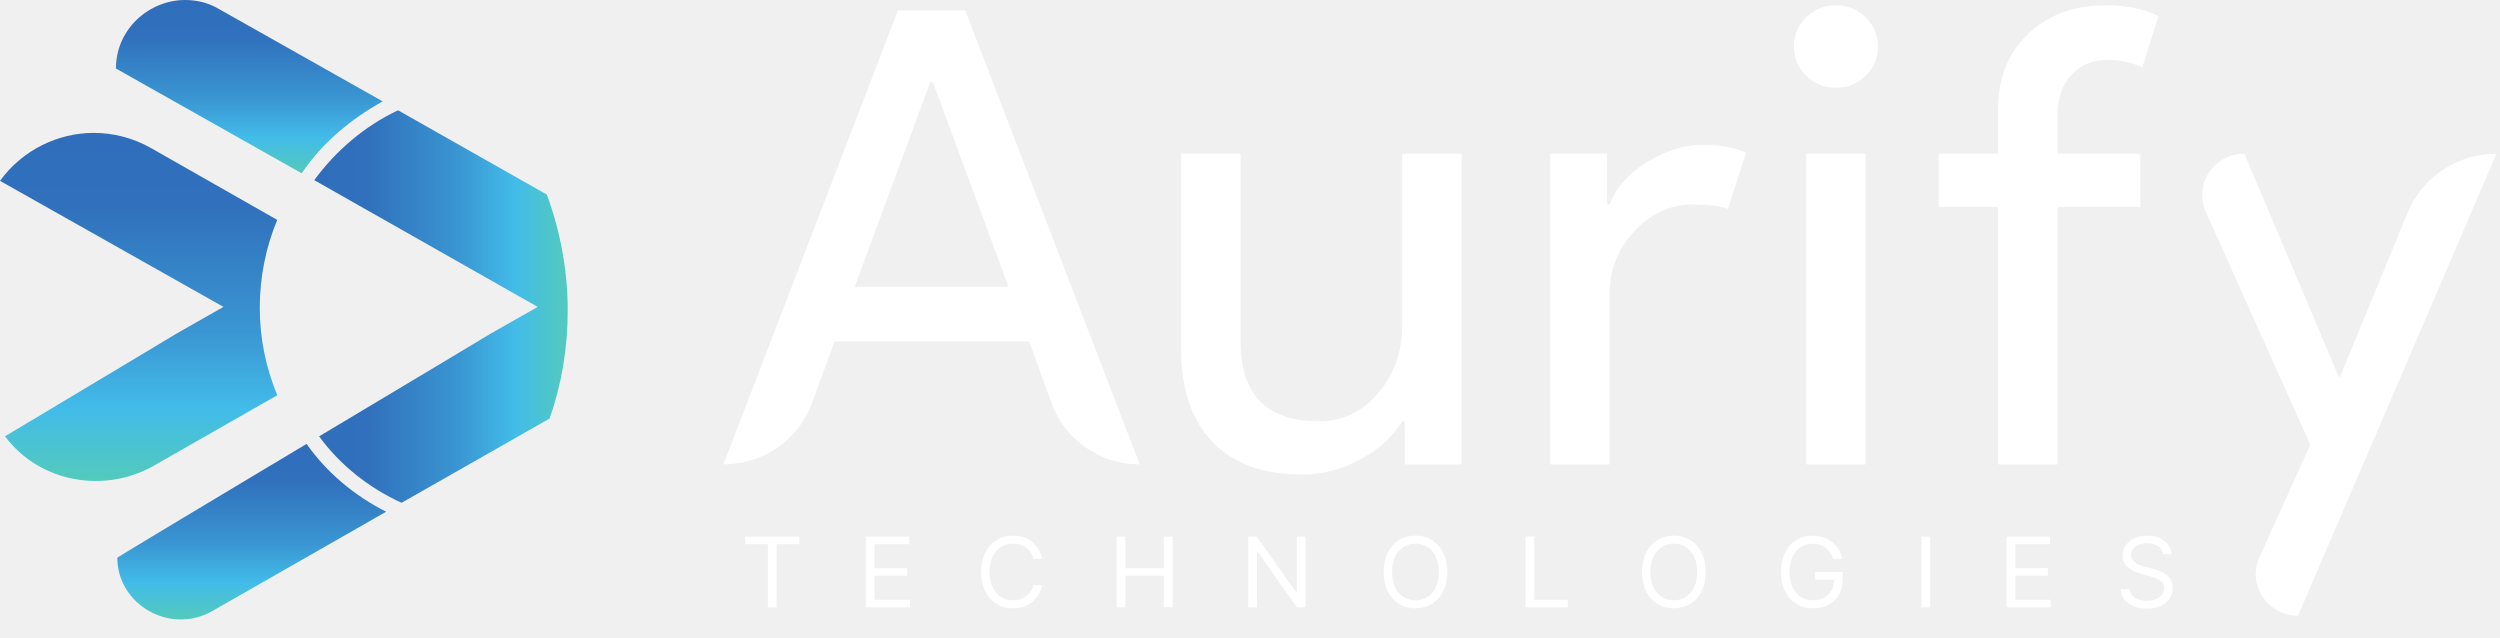
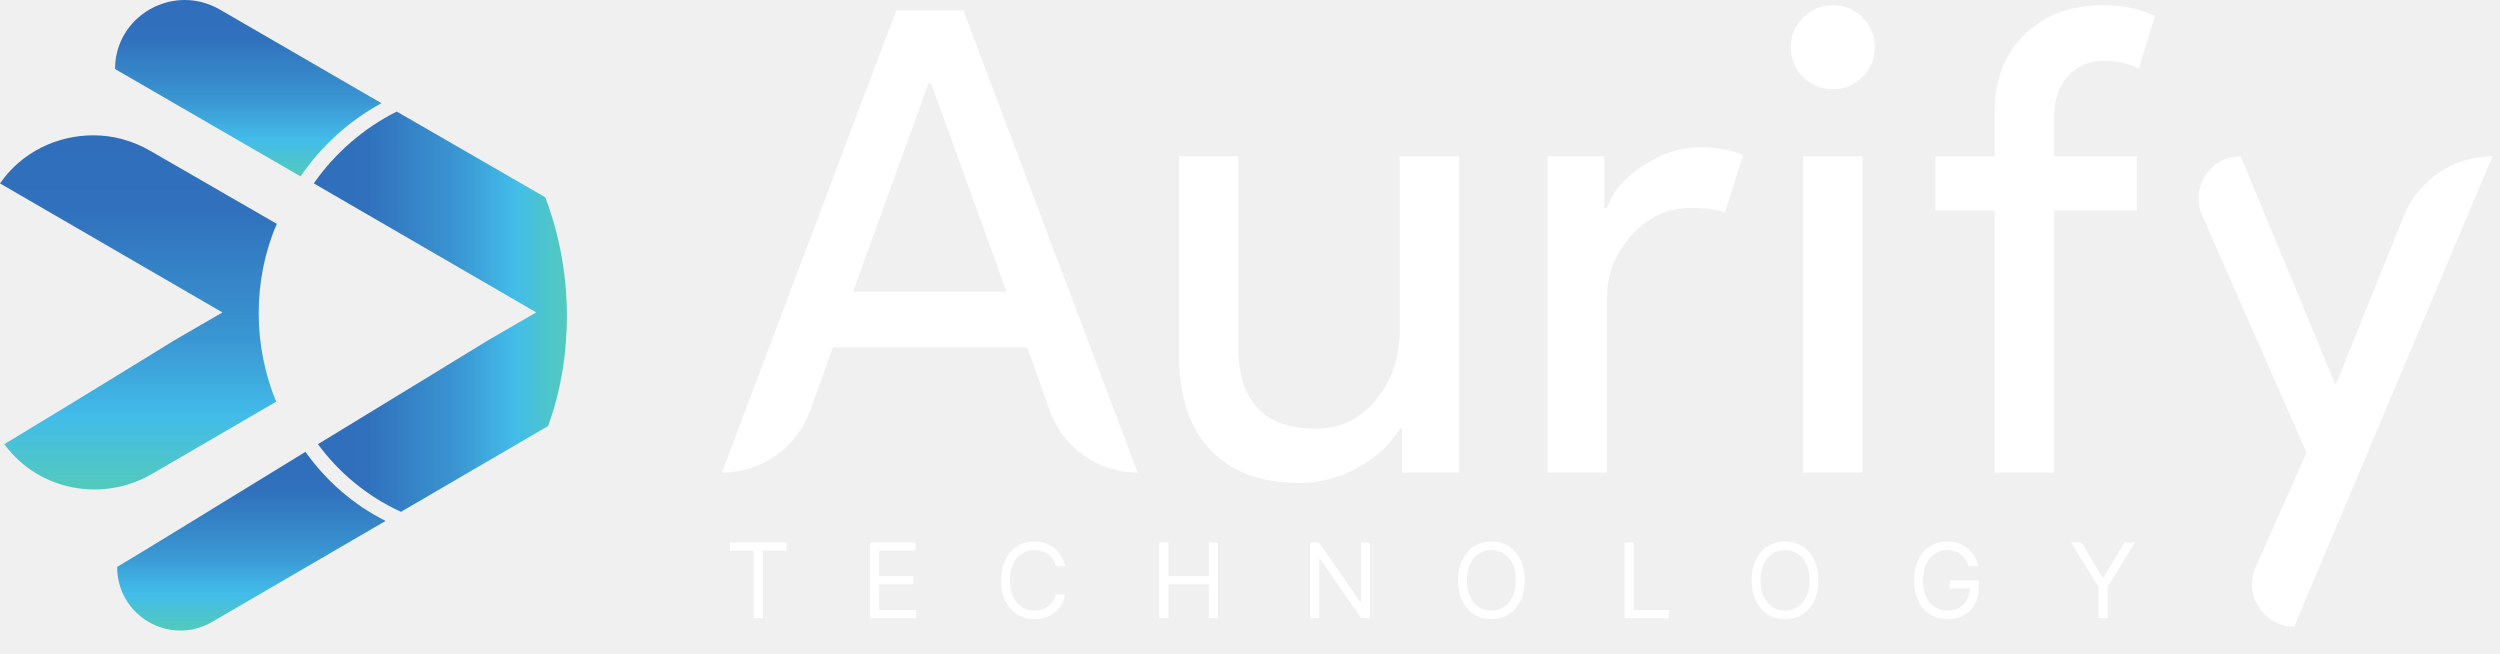
- <svg xmlns="http://www.w3.org/2000/svg" width="259" height="66" viewBox="0 0 259 66" fill="none">
-   <g clip-path="url(#clip0_377_181)">
-     <mask id="mask0_377_181" style="mask-type:luminance" maskUnits="userSpaceOnUse" x="0" y="0" width="259" height="66">
-       <path d="M258.638 0H0.361V66H258.638V0Z" fill="white" />
+ <svg xmlns="http://www.w3.org/2000/svg" width="111" height="29" viewBox="0 0 111 29" fill="none">
+   <g clip-path="url(#clip0_1038_110)">
+     <path d="M87.411 25.137C87.375 25.027 87.327 24.928 87.269 24.841C87.211 24.752 87.141 24.677 87.06 24.615C86.981 24.552 86.89 24.505 86.789 24.472C86.687 24.439 86.576 24.423 86.454 24.423C86.255 24.423 86.075 24.474 85.912 24.577C85.749 24.68 85.62 24.831 85.524 25.031C85.427 25.231 85.379 25.476 85.379 25.766C85.379 26.057 85.428 26.302 85.525 26.502C85.623 26.702 85.754 26.853 85.92 26.956C86.086 27.058 86.273 27.11 86.481 27.11C86.673 27.11 86.842 27.069 86.988 26.987C87.136 26.904 87.251 26.787 87.332 26.636C87.415 26.484 87.457 26.306 87.457 26.101L87.582 26.127H86.572V25.766H87.85V26.127C87.85 26.403 87.791 26.643 87.673 26.848C87.556 27.052 87.394 27.21 87.188 27.323C86.983 27.434 86.747 27.49 86.481 27.49C86.183 27.49 85.922 27.42 85.698 27.28C85.474 27.14 85.299 26.942 85.173 26.684C85.049 26.426 84.986 26.12 84.986 25.766C84.986 25.501 85.022 25.262 85.093 25.05C85.165 24.837 85.266 24.656 85.397 24.507C85.529 24.357 85.684 24.242 85.863 24.163C86.042 24.083 86.239 24.043 86.454 24.043C86.631 24.043 86.796 24.07 86.949 24.123C87.103 24.176 87.24 24.25 87.36 24.348C87.481 24.444 87.582 24.559 87.663 24.693C87.744 24.827 87.8 24.975 87.83 25.137H87.411Z" fill="white" />
+     <path d="M41.225 3.7L37.873 12.956H44.693L41.34 3.7H41.225ZM32.055 20.981L39.793 0.461H42.773L50.511 20.981C48.758 20.981 47.195 19.878 46.608 18.226L45.611 15.421H36.984L35.97 18.231C35.375 19.881 33.809 20.981 32.055 20.981Z" fill="white" />
+     <path d="M64.784 20.984H62.261V19.035H62.146C61.745 19.723 61.13 20.296 60.298 20.754C59.467 21.213 58.602 21.443 57.704 21.443C55.985 21.443 54.662 20.951 53.736 19.966C52.809 18.983 52.346 17.583 52.346 15.768V6.941H54.982V15.596C55.039 17.889 56.195 19.035 58.449 19.035C59.501 19.035 60.379 18.611 61.087 17.76C61.793 16.91 62.146 15.893 62.146 14.708V6.941H64.784V20.984Z" fill="white" />
+     <path d="M71.346 20.984H68.709V6.941H71.231V9.233H71.346C71.613 8.488 72.163 7.853 72.994 7.328C73.825 6.802 74.641 6.539 75.444 6.539C76.208 6.539 76.858 6.655 77.393 6.883L76.59 9.434C76.265 9.3 75.749 9.233 75.043 9.233C74.049 9.233 73.184 9.634 72.45 10.437C71.713 11.24 71.346 12.176 71.346 13.245V20.984Z" fill="white" />
+     <path d="M82.695 6.941V20.983H80.058V6.941H82.695ZM83.24 2.097C83.24 2.613 83.058 3.053 82.695 3.416C82.332 3.778 81.892 3.96 81.376 3.96C80.861 3.96 80.421 3.778 80.058 3.416C79.695 3.053 79.514 2.613 79.514 2.097C79.514 1.581 79.695 1.142 80.058 0.779C80.421 0.416 80.861 0.234 81.376 0.234C81.892 0.234 82.332 0.416 82.695 0.779C83.058 1.142 83.24 1.581 83.24 2.097Z" fill="white" />
+     <path d="M93.327 0.234C94.282 0.234 95.066 0.397 95.677 0.722L94.961 3.043C94.502 2.814 93.987 2.699 93.414 2.699C92.764 2.699 92.234 2.924 91.823 3.372C91.412 3.821 91.206 4.419 91.206 5.164V6.941H94.875V9.347H91.206V20.983H88.57V9.347H85.934V6.941H88.57V4.905C88.57 3.511 89.014 2.384 89.903 1.524C90.791 0.664 91.932 0.234 93.327 0.234Z" fill="white" />
+     <path d="M110.665 6.941L101.866 27.82C100.51 27.82 99.603 26.425 100.153 25.186L102.41 20.096L97.776 9.565C97.232 8.329 98.137 6.941 99.487 6.941L103.672 17.029H103.728L106.726 9.599C107.374 7.993 108.933 6.941 110.665 6.941Z" fill="white" />
+     <path d="M91.959 24.09H92.424L93.355 25.656H93.394L94.324 24.09H94.79L93.577 26.062V27.445H93.171V26.062L91.959 24.09Z" fill="white" />
+     <mask id="mask0_1038_110" style="mask-type:luminance" maskUnits="userSpaceOnUse" x="5" y="0" width="12" height="8">
+       <path d="M5.109 3.065L13.345 7.833C14.274 6.471 15.512 5.356 16.936 4.582L9.723 0.402C9.227 0.124 8.701 0 8.205 0C6.596 0 5.109 1.269 5.109 3.065Z" fill="white" />
    </mask>
-     <g mask="url(#mask0_377_181)">
-       <path d="M96.379 8.501L88.545 29.718H104.483L96.648 8.501H96.379ZM74.95 48.111L93.032 1.076H99.996L118.077 48.111C113.982 48.111 110.329 45.583 108.957 41.797L106.626 35.367H86.469L84.1 41.807C82.709 45.59 79.049 48.111 74.95 48.111Z" fill="white" />
-       <path d="M151.428 48.112H145.535V43.645H145.265C144.329 45.221 142.89 46.535 140.946 47.586C139.005 48.637 136.984 49.163 134.886 49.163C130.869 49.163 127.776 48.036 125.612 45.779C123.447 43.525 122.364 40.317 122.364 36.156V15.924H128.525V35.762C128.658 41.018 131.358 43.645 136.627 43.645C139.083 43.645 141.136 42.672 142.789 40.722C144.439 38.773 145.265 36.442 145.265 33.726V15.924H151.428V48.112Z" fill="white" />
-       <path d="M166.762 48.112H160.6V15.924H166.493V21.179H166.762C167.386 19.471 168.671 18.015 170.612 16.811C172.553 15.606 174.462 15.003 176.338 15.003C178.122 15.003 179.64 15.268 180.892 15.792L179.016 21.639C178.256 21.333 177.05 21.179 175.401 21.179C173.078 21.179 171.057 22.098 169.34 23.938C167.619 25.778 166.762 27.924 166.762 30.375V48.112Z" fill="white" />
-       <path d="M193.281 48.111H187.119V15.923H193.281V48.111ZM194.553 4.82C194.553 6.003 194.128 7.011 193.281 7.843C192.432 8.674 191.405 9.091 190.199 9.091C188.994 9.091 187.966 8.674 187.119 7.843C186.271 7.011 185.847 6.003 185.847 4.82C185.847 3.639 186.271 2.632 187.119 1.798C187.966 0.967 188.994 0.551 190.199 0.551C191.405 0.551 192.432 0.967 193.281 1.798C194.128 2.632 194.553 3.639 194.553 4.82Z" fill="white" />
-       <path d="M218.123 0.552C220.354 0.552 222.185 0.925 223.614 1.669L221.94 6.99C220.868 6.465 219.664 6.201 218.325 6.201C216.806 6.201 215.567 6.717 214.607 7.745C213.647 8.774 213.166 10.143 213.166 11.852V15.925H221.74V21.441H213.166V48.113H207.006V21.441H200.846V15.925H207.006V11.259C207.006 8.063 208.045 5.48 210.121 3.508C212.197 1.537 214.863 0.552 218.123 0.552Z" fill="white" />
-       <path d="M258.638 15.925L238.079 63.782C234.911 63.782 232.79 60.585 234.075 57.744L239.351 46.076L228.52 21.938C227.25 19.105 229.365 15.925 232.52 15.925L242.298 39.046H242.43L249.435 22.017C250.949 18.335 254.591 15.925 258.638 15.925Z" fill="white" />
+     <g mask="url(#mask0_1038_110)">
+       <path d="M139.102 -68.578V192.079H-45.201L-45.201 -68.578L139.102 -68.578Z" fill="url(#paint0_linear_1038_110)" />
    </g>
-     <path d="M77.204 56.38V55.593H82.808V56.38H80.458V62.922H79.554V56.38H77.204Z" fill="white" />
-     <path d="M89.698 62.921V55.592H94.208V56.38H90.603V58.856H93.974V59.643H90.603V62.134H94.266V62.921H89.698ZM107.951 57.883H107.045C106.992 57.627 106.899 57.403 106.765 57.21C106.633 57.017 106.472 56.855 106.283 56.723C106.096 56.59 105.888 56.489 105.659 56.423C105.431 56.356 105.192 56.322 104.945 56.322C104.492 56.322 104.082 56.435 103.715 56.659C103.35 56.883 103.059 57.214 102.843 57.65C102.629 58.087 102.522 58.622 102.522 59.257C102.522 59.892 102.629 60.427 102.843 60.864C103.059 61.3 103.35 61.631 103.715 61.855C104.082 62.079 104.492 62.191 104.945 62.191C105.192 62.191 105.431 62.158 105.659 62.091C105.888 62.024 106.096 61.925 106.283 61.794C106.472 61.661 106.633 61.497 106.765 61.304C106.899 61.108 106.992 60.884 107.045 60.631H107.951C107.882 61.006 107.758 61.341 107.578 61.637C107.399 61.933 107.174 62.184 106.907 62.392C106.64 62.597 106.339 62.753 106.006 62.861C105.675 62.968 105.321 63.022 104.945 63.022C104.307 63.022 103.74 62.869 103.244 62.564C102.748 62.258 102.357 61.824 102.073 61.261C101.789 60.698 101.646 60.03 101.646 59.257C101.646 58.484 101.789 57.816 102.073 57.253C102.357 56.69 102.748 56.256 103.244 55.95C103.74 55.645 104.307 55.492 104.945 55.492C105.321 55.492 105.675 55.546 106.006 55.653C106.339 55.761 106.64 55.918 106.907 56.126C107.174 56.331 107.399 56.581 107.578 56.877C107.758 57.171 107.882 57.506 107.951 57.883Z" fill="white" />
-     <path d="M115.686 62.922V55.593H116.59V58.856H120.574V55.593H121.479V62.922H120.574V59.644H116.59V62.922H115.686Z" fill="white" />
-     <path d="M135.245 55.592V62.921H134.369L130.298 57.167H130.225V62.921H129.32V55.592H130.196L134.282 61.361H134.355V55.592H135.245ZM149.94 59.257C149.94 60.03 149.799 60.698 149.514 61.261C149.229 61.824 148.839 62.258 148.343 62.564C147.847 62.869 147.28 63.022 146.643 63.022C146.006 63.022 145.439 62.869 144.943 62.564C144.446 62.258 144.056 61.824 143.771 61.261C143.487 60.698 143.345 60.03 143.345 59.257C143.345 58.484 143.487 57.816 143.771 57.253C144.056 56.69 144.446 56.256 144.943 55.95C145.439 55.645 146.006 55.492 146.643 55.492C147.28 55.492 147.847 55.645 148.343 55.95C148.839 56.256 149.229 56.69 149.514 57.253C149.799 57.816 149.94 58.484 149.94 59.257ZM149.065 59.257C149.065 58.622 148.957 58.087 148.74 57.65C148.526 57.214 148.236 56.883 147.868 56.659C147.504 56.435 147.095 56.322 146.643 56.322C146.19 56.322 145.781 56.435 145.413 56.659C145.048 56.883 144.758 57.214 144.541 57.65C144.327 58.087 144.22 58.622 144.22 59.257C144.22 59.892 144.327 60.427 144.541 60.864C144.758 61.3 145.048 61.631 145.413 61.855C145.781 62.079 146.19 62.191 146.643 62.191C147.095 62.191 147.504 62.079 147.868 61.855C148.236 61.631 148.526 61.3 148.74 60.864C148.957 60.427 149.065 59.892 149.065 59.257ZM158.043 62.921V55.592H158.948V62.134H162.421V62.921H158.043ZM176.707 59.257C176.707 60.03 176.565 60.698 176.28 61.261C175.996 61.824 175.605 62.258 175.109 62.564C174.613 62.869 174.046 63.022 173.409 63.022C172.772 63.022 172.205 62.869 171.709 62.564C171.213 62.258 170.823 61.824 170.538 61.261C170.253 60.698 170.111 60.03 170.111 59.257C170.111 58.484 170.253 57.816 170.538 57.253C170.823 56.69 171.213 56.256 171.709 55.95C172.205 55.645 172.772 55.492 173.409 55.492C174.046 55.492 174.613 55.645 175.109 55.95C175.605 56.256 175.996 56.69 176.28 57.253C176.565 57.816 176.707 58.484 176.707 59.257ZM175.832 59.257C175.832 58.622 175.723 58.087 175.507 57.65C175.293 57.214 175.002 56.883 174.635 56.659C174.27 56.435 173.862 56.322 173.409 56.322C172.957 56.322 172.547 56.435 172.18 56.659C171.815 56.883 171.524 57.214 171.308 57.65C171.094 58.087 170.987 58.622 170.987 59.257C170.987 59.892 171.094 60.427 171.308 60.864C171.524 61.3 171.815 61.631 172.18 61.855C172.547 62.079 172.957 62.191 173.409 62.191C173.862 62.191 174.27 62.079 174.635 61.855C175.002 61.631 175.293 61.3 175.507 60.864C175.723 60.427 175.832 59.892 175.832 59.257ZM189.917 57.883C189.837 57.642 189.731 57.426 189.599 57.235C189.471 57.042 189.316 56.877 189.136 56.741C188.959 56.605 188.757 56.501 188.531 56.43C188.304 56.358 188.056 56.322 187.786 56.322C187.344 56.322 186.941 56.435 186.579 56.659C186.216 56.883 185.928 57.214 185.714 57.65C185.5 58.087 185.393 58.622 185.393 59.257C185.393 59.892 185.502 60.427 185.718 60.864C185.934 61.3 186.227 61.631 186.597 61.855C186.967 62.079 187.383 62.191 187.845 62.191C188.273 62.191 188.65 62.102 188.976 61.923C189.304 61.742 189.56 61.486 189.742 61.157C189.927 60.826 190.019 60.435 190.019 59.987L190.297 60.044H188.049V59.257H190.895V60.044C190.895 60.648 190.763 61.173 190.501 61.619C190.24 62.065 189.881 62.411 189.421 62.657C188.963 62.9 188.438 63.022 187.845 63.022C187.184 63.022 186.602 62.869 186.101 62.564C185.602 62.258 185.214 61.824 184.934 61.261C184.657 60.698 184.518 60.03 184.518 59.257C184.518 58.677 184.597 58.156 184.755 57.693C184.916 57.228 185.141 56.832 185.434 56.505C185.725 56.178 186.071 55.928 186.47 55.754C186.868 55.579 187.307 55.492 187.786 55.492C188.181 55.492 188.547 55.551 188.888 55.667C189.231 55.782 189.536 55.946 189.804 56.158C190.074 56.368 190.299 56.62 190.479 56.913C190.658 57.204 190.783 57.527 190.851 57.883H189.917Z" fill="white" />
-     <path d="M199.967 55.593V62.922H199.062V55.593H199.967ZM207.881 62.922V55.593H212.389V56.38H208.785V58.856H212.156V59.644H208.785V62.134H212.448V62.922H207.881Z" fill="white" />
-     <path d="M224.109 57.425C224.065 57.062 223.887 56.781 223.576 56.58C223.265 56.38 222.883 56.279 222.431 56.279C222.1 56.279 221.81 56.332 221.563 56.437C221.317 56.542 221.124 56.686 220.986 56.87C220.85 57.054 220.782 57.263 220.782 57.496C220.782 57.692 220.829 57.86 220.924 58.001C221.022 58.139 221.145 58.255 221.296 58.348C221.447 58.439 221.605 58.514 221.771 58.573C221.936 58.631 222.088 58.677 222.226 58.713L222.985 58.913C223.18 58.964 223.396 59.033 223.635 59.121C223.876 59.209 224.105 59.33 224.324 59.482C224.546 59.633 224.728 59.826 224.871 60.062C225.015 60.298 225.087 60.588 225.087 60.932C225.087 61.328 224.981 61.686 224.769 62.005C224.56 62.325 224.253 62.579 223.85 62.768C223.449 62.956 222.961 63.05 222.387 63.05C221.852 63.05 221.389 62.966 220.997 62.796C220.608 62.627 220.302 62.391 220.078 62.088C219.856 61.785 219.731 61.433 219.702 61.032H220.636C220.66 61.309 220.755 61.538 220.92 61.719C221.088 61.898 221.3 62.032 221.555 62.12C221.813 62.206 222.09 62.249 222.387 62.249C222.733 62.249 223.042 62.194 223.317 62.084C223.592 61.972 223.81 61.817 223.971 61.619C224.131 61.418 224.211 61.185 224.211 60.917C224.211 60.674 224.142 60.476 224.003 60.323C223.864 60.171 223.682 60.047 223.456 59.951C223.23 59.856 222.985 59.772 222.723 59.701L221.803 59.443C221.22 59.278 220.758 59.043 220.417 58.738C220.077 58.433 219.906 58.033 219.906 57.539C219.906 57.129 220.02 56.771 220.245 56.466C220.474 56.158 220.781 55.919 221.165 55.75C221.551 55.578 221.983 55.492 222.46 55.492C222.942 55.492 223.369 55.577 223.744 55.746C224.119 55.913 224.416 56.142 224.634 56.433C224.855 56.724 224.973 57.055 224.985 57.425H224.109Z" fill="white" />
-     <mask id="mask1_377_181" style="mask-type:luminance" maskUnits="userSpaceOnUse" x="12" y="0" width="28" height="18">
-       <path d="M12.01 7.097L31.254 17.955C33.352 14.832 36.318 12.348 39.646 10.503L22.789 0.994C21.632 0.284 20.402 0 19.172 0C15.482 0 12.01 2.981 12.01 7.097Z" fill="white" />
+     <mask id="mask1_1038_110" style="mask-type:luminance" maskUnits="userSpaceOnUse" x="13" y="4" width="13" height="19">
+       <path d="M13.932 8.142L23.808 13.87L21.672 15.108C21.672 15.108 17.988 17.368 14.117 19.721C15.046 20.991 16.316 22.044 17.802 22.725L24.334 18.916C24.892 17.399 25.17 15.727 25.17 14.025C25.17 12.167 24.83 10.402 24.211 8.761L17.616 4.953C16.13 5.696 14.861 6.811 13.932 8.142Z" fill="white" />
    </mask>
-     <g mask="url(#mask1_377_181)">
-       <path d="M-87.684 -139.097V458.374H342.977L342.978 -139.096L-87.684 -139.097Z" fill="url(#paint0_linear_377_181)" />
+     <g mask="url(#mask1_1038_110)">
+       <path d="M-45.203 -68.578H139.1V192.079H-45.203V-68.578Z" fill="url(#paint1_linear_1038_110)" />
    </g>
-     <mask id="mask2_377_181" style="mask-type:luminance" maskUnits="userSpaceOnUse" x="32" y="11" width="27" height="42">
-       <path d="M32.556 18.664L55.706 31.793L50.715 34.632C50.715 34.632 42.105 39.813 33.062 45.206C35.233 48.187 38.199 50.529 41.599 52.09L56.936 43.361C58.166 39.884 58.817 36.122 58.817 32.148C58.817 27.961 58.022 23.845 56.647 20.155L41.237 11.425C37.765 13.058 34.798 15.613 32.556 18.664Z" fill="white" />
+     <mask id="mask2_1038_110" style="mask-type:luminance" maskUnits="userSpaceOnUse" x="0" y="6" width="13" height="16">
+       <path d="M0 8.144L9.877 13.872L7.74 15.11C7.74 15.11 4.087 17.37 0.186 19.724L0.217 19.754C1.734 21.798 4.582 22.324 6.78 21.024L12.261 17.835C11.765 16.627 11.486 15.296 11.486 13.903C11.486 12.51 11.765 11.147 12.291 9.94L6.657 6.689C5.852 6.225 4.985 6.008 4.149 6.008C2.539 6.008 0.96 6.751 0 8.144Z" fill="white" />
    </mask>
-     <g mask="url(#mask2_377_181)">
-       <path d="M-87.684 458.374H342.977V-139.096H-87.684V458.374Z" fill="url(#paint1_linear_377_181)" />
+     <g mask="url(#mask2_1038_110)">
+       <path d="M139.1 -68.578V192.079L-45.203 192.079L-45.203 -68.578L139.1 -68.578Z" fill="url(#paint2_linear_1038_110)" />
    </g>
-     <mask id="mask3_377_181" style="mask-type:luminance" maskUnits="userSpaceOnUse" x="0" y="13" width="29" height="37">
-       <path d="M0 18.736L23.151 31.794L18.159 34.633C18.159 34.633 9.55 39.813 0.506 45.207L0.579 45.278C4.124 49.962 10.78 51.168 15.916 48.258L28.721 40.949C27.564 38.11 26.913 35.129 26.913 31.865C26.913 28.671 27.564 25.549 28.721 22.781L15.627 15.329C13.746 14.265 11.72 13.768 9.694 13.768C6.005 13.768 2.315 15.542 0 18.736Z" fill="white" />
+     <mask id="mask3_1038_110" style="mask-type:luminance" maskUnits="userSpaceOnUse" x="5" y="20" width="13" height="8">
+       <path d="M5.201 25.171C5.201 27.338 7.523 28.701 9.412 27.617L17.121 23.128C15.697 22.416 14.489 21.363 13.561 20.062C9.629 22.477 5.635 24.923 5.201 25.171Z" fill="white" />
    </mask>
-     <g mask="url(#mask3_377_181)">
-       <path d="M-87.684 -139.097L-87.685 458.374H342.977V-139.096L-87.684 -139.097Z" fill="url(#paint2_linear_377_181)" />
+     <g mask="url(#mask3_1038_110)">
+       <path d="M139.1 -68.578V192.079L-45.203 192.079L-45.203 -68.578L139.1 -68.578Z" fill="url(#paint3_linear_1038_110)" />
    </g>
-     <mask id="mask4_377_181" style="mask-type:luminance" maskUnits="userSpaceOnUse" x="12" y="45" width="29" height="20">
-       <path d="M12.154 57.768C12.154 62.665 17.653 65.788 21.993 63.304L40.008 53.013C36.752 51.381 33.858 48.968 31.76 45.987C22.5 51.523 13.167 57.13 12.154 57.768Z" fill="white" />
-     </mask>
-     <g mask="url(#mask4_377_181)">
-       <path d="M-87.684 -139.097L-87.685 458.374H342.977V-139.096L-87.684 -139.097Z" fill="url(#paint3_linear_377_181)" />
-     </g>
+     <path d="M80.735 25.766C80.735 26.12 80.671 26.426 80.543 26.684C80.416 26.942 80.24 27.14 80.017 27.28C79.795 27.42 79.54 27.49 79.254 27.49C78.968 27.49 78.714 27.42 78.491 27.28C78.268 27.14 78.093 26.942 77.965 26.684C77.837 26.426 77.773 26.12 77.773 25.766C77.773 25.413 77.837 25.107 77.965 24.849C78.093 24.591 78.268 24.392 78.491 24.253C78.714 24.113 78.968 24.043 79.254 24.043C79.54 24.043 79.795 24.113 80.017 24.253C80.24 24.392 80.416 24.591 80.543 24.849C80.671 25.107 80.735 25.413 80.735 25.766ZM80.342 25.766C80.342 25.476 80.293 25.231 80.196 25.031C80.1 24.831 79.969 24.68 79.805 24.577C79.641 24.474 79.457 24.423 79.254 24.423C79.051 24.423 78.867 24.474 78.702 24.577C78.538 24.68 78.408 24.831 78.311 25.031C78.215 25.231 78.166 25.476 78.166 25.766C78.166 26.057 78.215 26.302 78.311 26.502C78.408 26.702 78.538 26.853 78.702 26.956C78.867 27.058 79.051 27.11 79.254 27.11C79.457 27.11 79.641 27.058 79.805 26.956C79.969 26.853 80.1 26.702 80.196 26.502C80.293 26.302 80.342 26.057 80.342 25.766Z" fill="white" />
+     <path d="M72.129 27.445V24.09H72.535V27.084H74.095V27.445H72.129Z" fill="white" />
+     <path d="M67.698 25.766C67.698 26.12 67.634 26.426 67.506 26.684C67.379 26.942 67.204 27.14 66.981 27.28C66.758 27.42 66.503 27.49 66.217 27.49C65.931 27.49 65.677 27.42 65.454 27.28C65.231 27.14 65.056 26.942 64.928 26.684C64.8 26.426 64.736 26.12 64.736 25.766C64.736 25.413 64.8 25.107 64.928 24.849C65.056 24.591 65.231 24.392 65.454 24.253C65.677 24.113 65.931 24.043 66.217 24.043C66.503 24.043 66.758 24.113 66.981 24.253C67.204 24.392 67.379 24.591 67.506 24.849C67.634 25.107 67.698 25.413 67.698 25.766ZM67.305 25.766C67.305 25.476 67.257 25.231 67.159 25.031C67.063 24.831 66.933 24.68 66.768 24.577C66.604 24.474 66.42 24.423 66.217 24.423C66.014 24.423 65.83 24.474 65.665 24.577C65.501 24.68 65.371 24.831 65.274 25.031C65.177 25.231 65.129 25.476 65.129 25.766C65.129 26.057 65.177 26.302 65.274 26.502C65.371 26.702 65.501 26.853 65.665 26.956C65.83 27.058 66.014 27.11 66.217 27.11C66.42 27.11 66.604 27.058 66.768 26.956C66.933 26.853 67.063 26.702 67.159 26.502C67.257 26.302 67.305 26.057 67.305 25.766Z" fill="white" />
+     <path d="M60.83 24.09V27.445H60.437L58.609 24.811H58.576V27.445H58.17V24.09H58.563L60.398 26.731H60.431V24.09H60.83Z" fill="white" />
+     <path d="M51.475 27.445V24.09H51.881V25.584H53.67V24.09H54.076V27.445H53.67V25.944H51.881V27.445H51.475Z" fill="white" />
+     <path d="M47.282 25.137H46.876C46.852 25.02 46.809 24.918 46.749 24.829C46.691 24.741 46.618 24.667 46.533 24.607C46.449 24.545 46.356 24.5 46.253 24.469C46.15 24.438 46.044 24.423 45.932 24.423C45.729 24.423 45.545 24.474 45.38 24.577C45.216 24.68 45.086 24.831 44.988 25.031C44.892 25.231 44.844 25.476 44.844 25.766C44.844 26.057 44.892 26.302 44.988 26.502C45.086 26.702 45.216 26.853 45.38 26.956C45.545 27.058 45.729 27.11 45.932 27.11C46.044 27.11 46.15 27.094 46.253 27.064C46.356 27.033 46.449 26.988 46.533 26.928C46.618 26.867 46.691 26.792 46.749 26.703C46.809 26.614 46.852 26.511 46.876 26.395H47.282C47.251 26.567 47.196 26.72 47.115 26.856C47.034 26.991 46.933 27.106 46.813 27.201C46.693 27.295 46.558 27.367 46.409 27.416C46.26 27.465 46.101 27.49 45.932 27.49C45.646 27.49 45.392 27.42 45.169 27.28C44.946 27.14 44.77 26.942 44.643 26.684C44.515 26.426 44.451 26.12 44.451 25.766C44.451 25.413 44.515 25.107 44.643 24.849C44.77 24.591 44.946 24.392 45.169 24.253C45.392 24.113 45.646 24.043 45.932 24.043C46.101 24.043 46.26 24.067 46.409 24.117C46.558 24.166 46.693 24.238 46.813 24.333C46.933 24.427 47.034 24.541 47.115 24.677C47.196 24.811 47.251 24.965 47.282 25.137Z" fill="white" />
+     <path d="M38.629 27.445V24.09H40.654V24.45H39.035V25.584H40.549V25.944H39.035V27.084H40.68V27.445H38.629Z" fill="white" />
+     <path d="M32.41 24.45V24.09H34.927V24.45H33.871V27.445H33.465V24.45H32.41Z" fill="white" />
  </g>
  <defs>
-     <linearGradient id="paint0_linear_377_181" x1="25.818" y1="0.012" x2="25.818" y2="17.942" gradientUnits="userSpaceOnUse">
+     <linearGradient id="paint0_linear_1038_110" x1="11.031" y1="-0.002" x2="11.031" y2="7.821" gradientUnits="userSpaceOnUse">
      <stop stop-color="#306EBB" />
      <stop offset="0.206" stop-color="#3070BC" />
      <stop offset="0.571" stop-color="#3A96D2" />
      <stop offset="0.793" stop-color="#42BCE9" />
      <stop offset="1" stop-color="#53CABB" />
    </linearGradient>
-     <linearGradient id="paint1_linear_377_181" x1="32.578" y1="31.761" x2="58.848" y2="31.761" gradientUnits="userSpaceOnUse">
+     <linearGradient id="paint1_linear_1038_110" x1="13.921" y1="13.849" x2="25.164" y2="13.849" gradientUnits="userSpaceOnUse">
      <stop stop-color="#306EBB" />
      <stop offset="0.206" stop-color="#3070BC" />
      <stop offset="0.571" stop-color="#3A96D2" />
      <stop offset="0.793" stop-color="#42BCE9" />
      <stop offset="1" stop-color="#53CABB" />
    </linearGradient>
-     <linearGradient id="paint2_linear_377_181" x1="14.392" y1="13.774" x2="14.392" y2="49.828" gradientUnits="userSpaceOnUse">
+     <linearGradient id="paint2_linear_1038_110" x1="6.139" y1="6.002" x2="6.139" y2="21.732" gradientUnits="userSpaceOnUse">
      <stop stop-color="#306EBB" />
      <stop offset="0.206" stop-color="#3070BC" />
      <stop offset="0.571" stop-color="#3A96D2" />
      <stop offset="0.793" stop-color="#42BCE9" />
      <stop offset="1" stop-color="#53CABB" />
    </linearGradient>
-     <linearGradient id="paint3_linear_377_181" x1="26.104" y1="46.01" x2="26.104" y2="64.168" gradientUnits="userSpaceOnUse">
+     <linearGradient id="paint3_linear_1038_110" x1="11.152" y1="20.066" x2="11.152" y2="27.988" gradientUnits="userSpaceOnUse">
      <stop stop-color="#306EBB" />
      <stop offset="0.206" stop-color="#3070BC" />
      <stop offset="0.571" stop-color="#3A96D2" />
      <stop offset="0.793" stop-color="#42BCE9" />
      <stop offset="1" stop-color="#53CABB" />
    </linearGradient>
-     <clipPath id="clip0_377_181">
-       <rect width="259" height="66" fill="white" />
+     <clipPath id="clip0_1038_110">
+       <rect width="110.84" height="28.794" fill="white" />
    </clipPath>
  </defs>
</svg>
